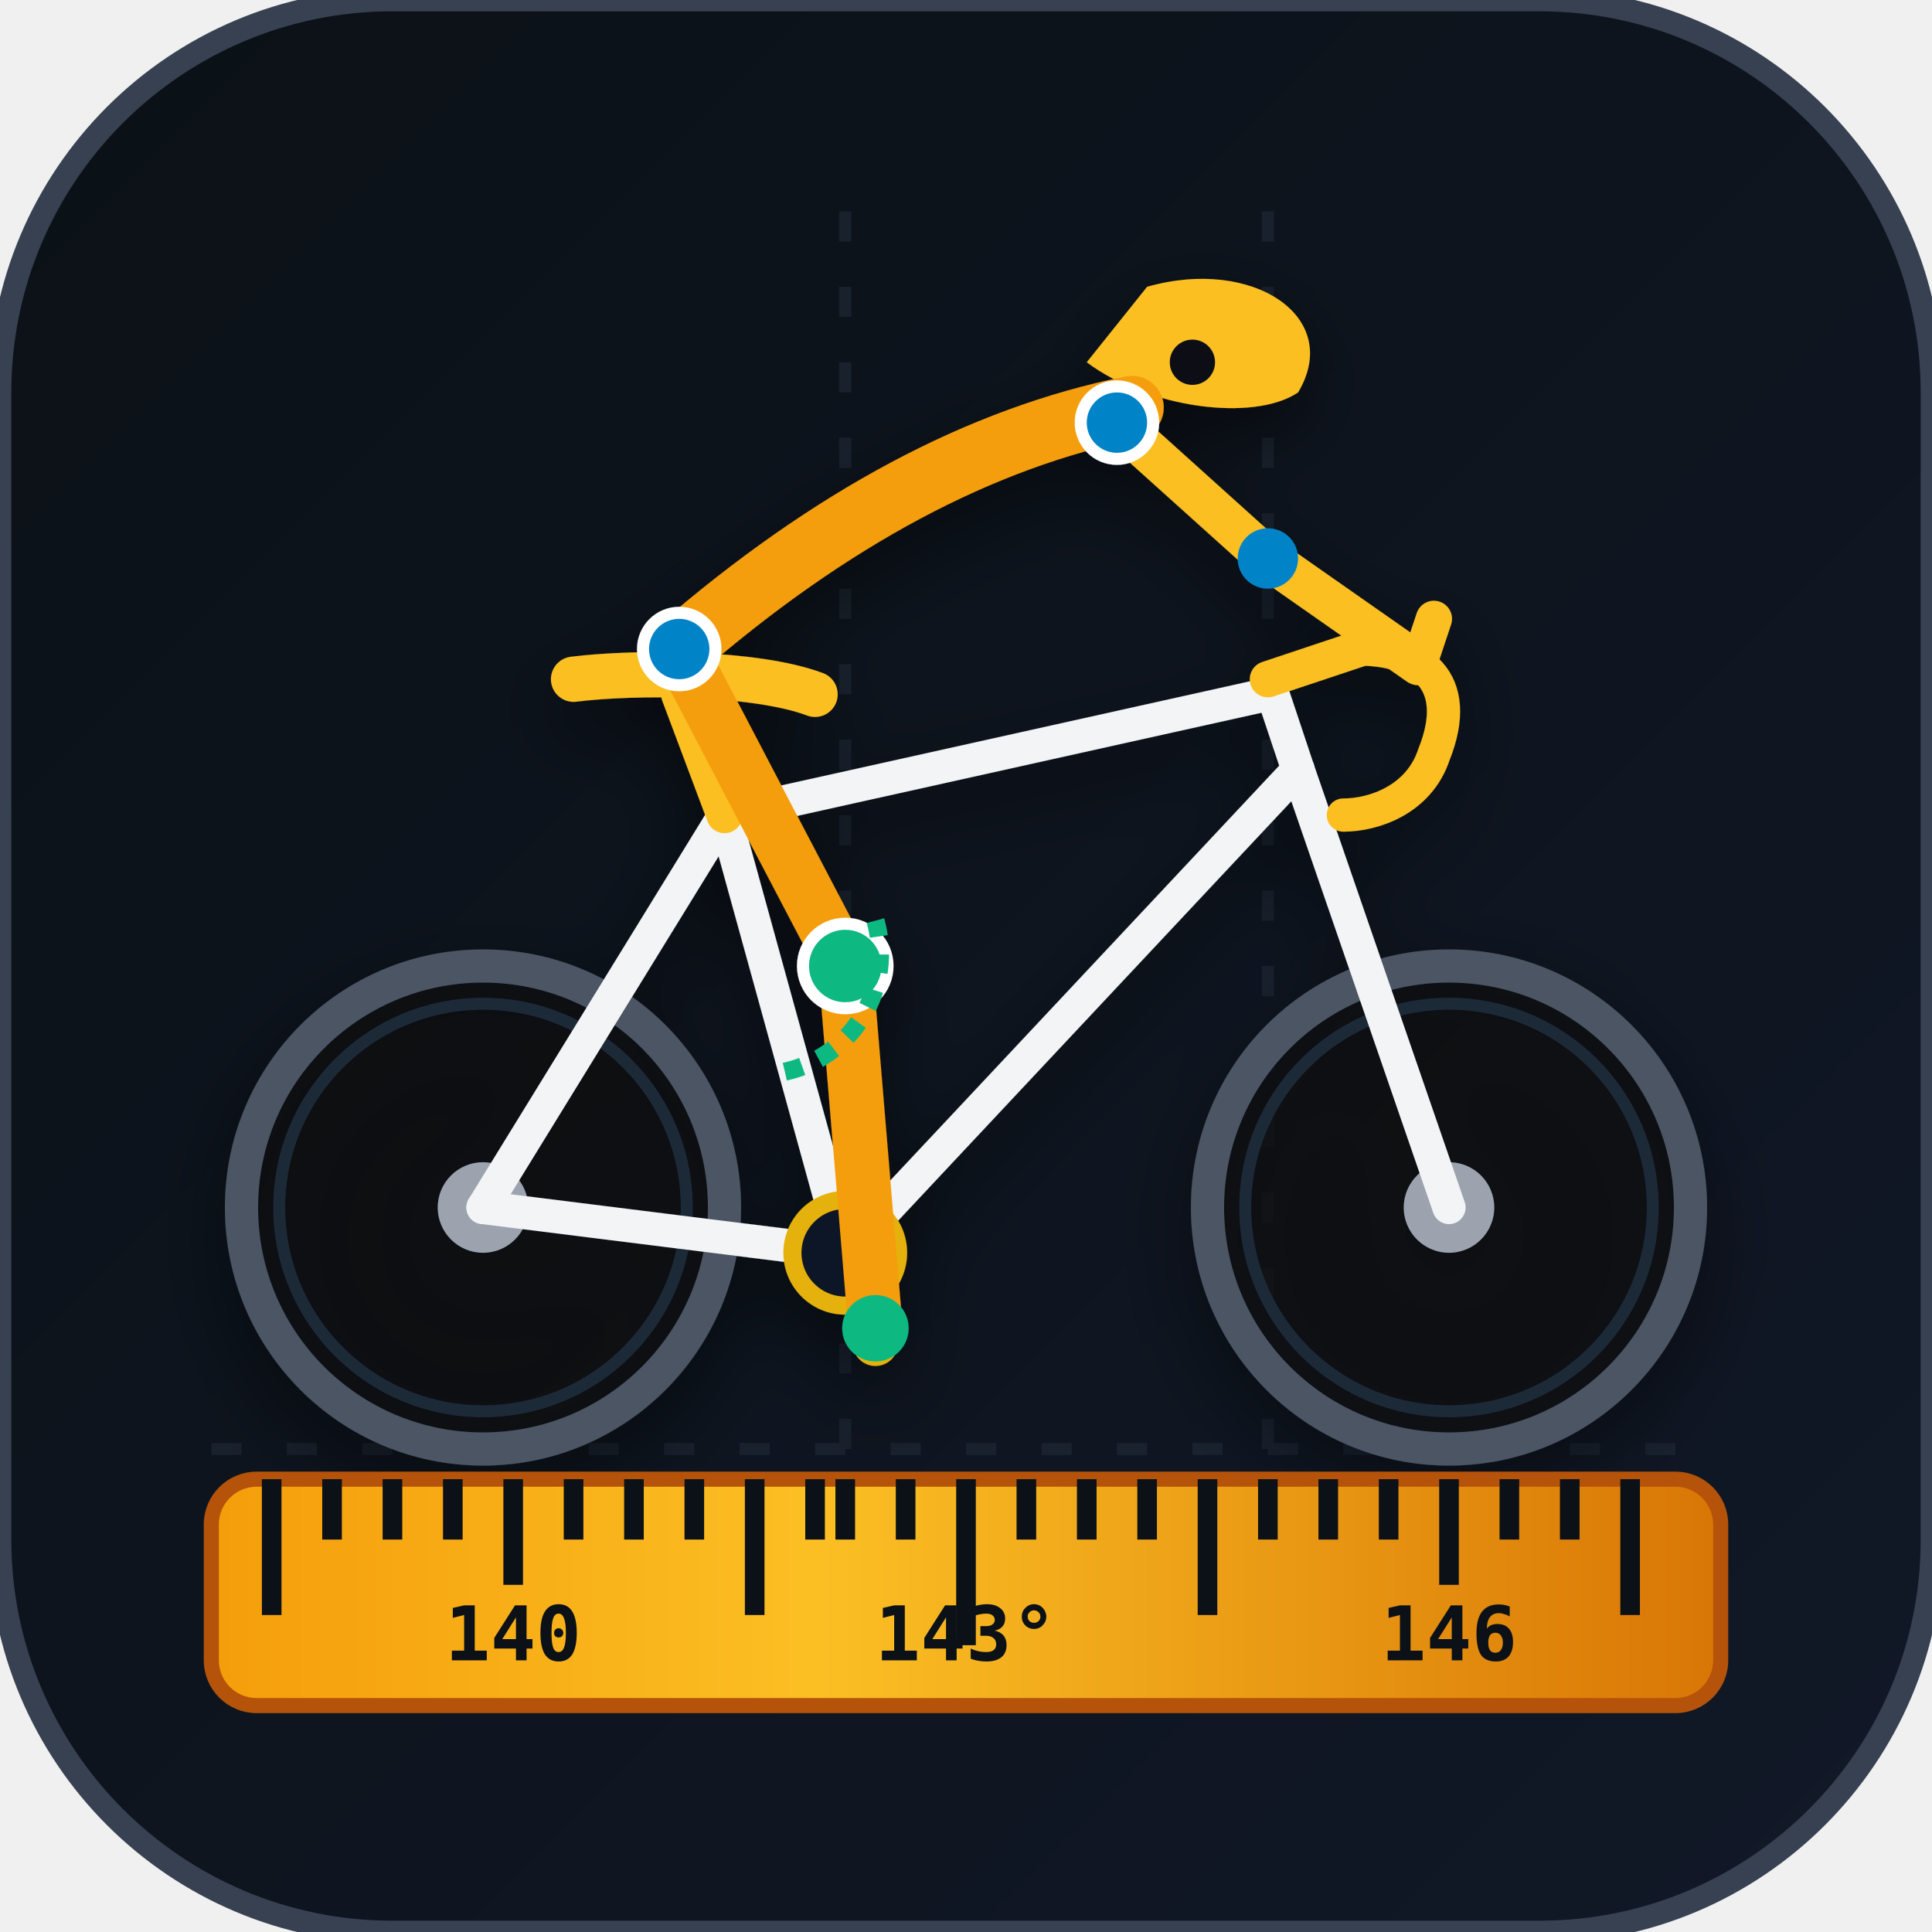
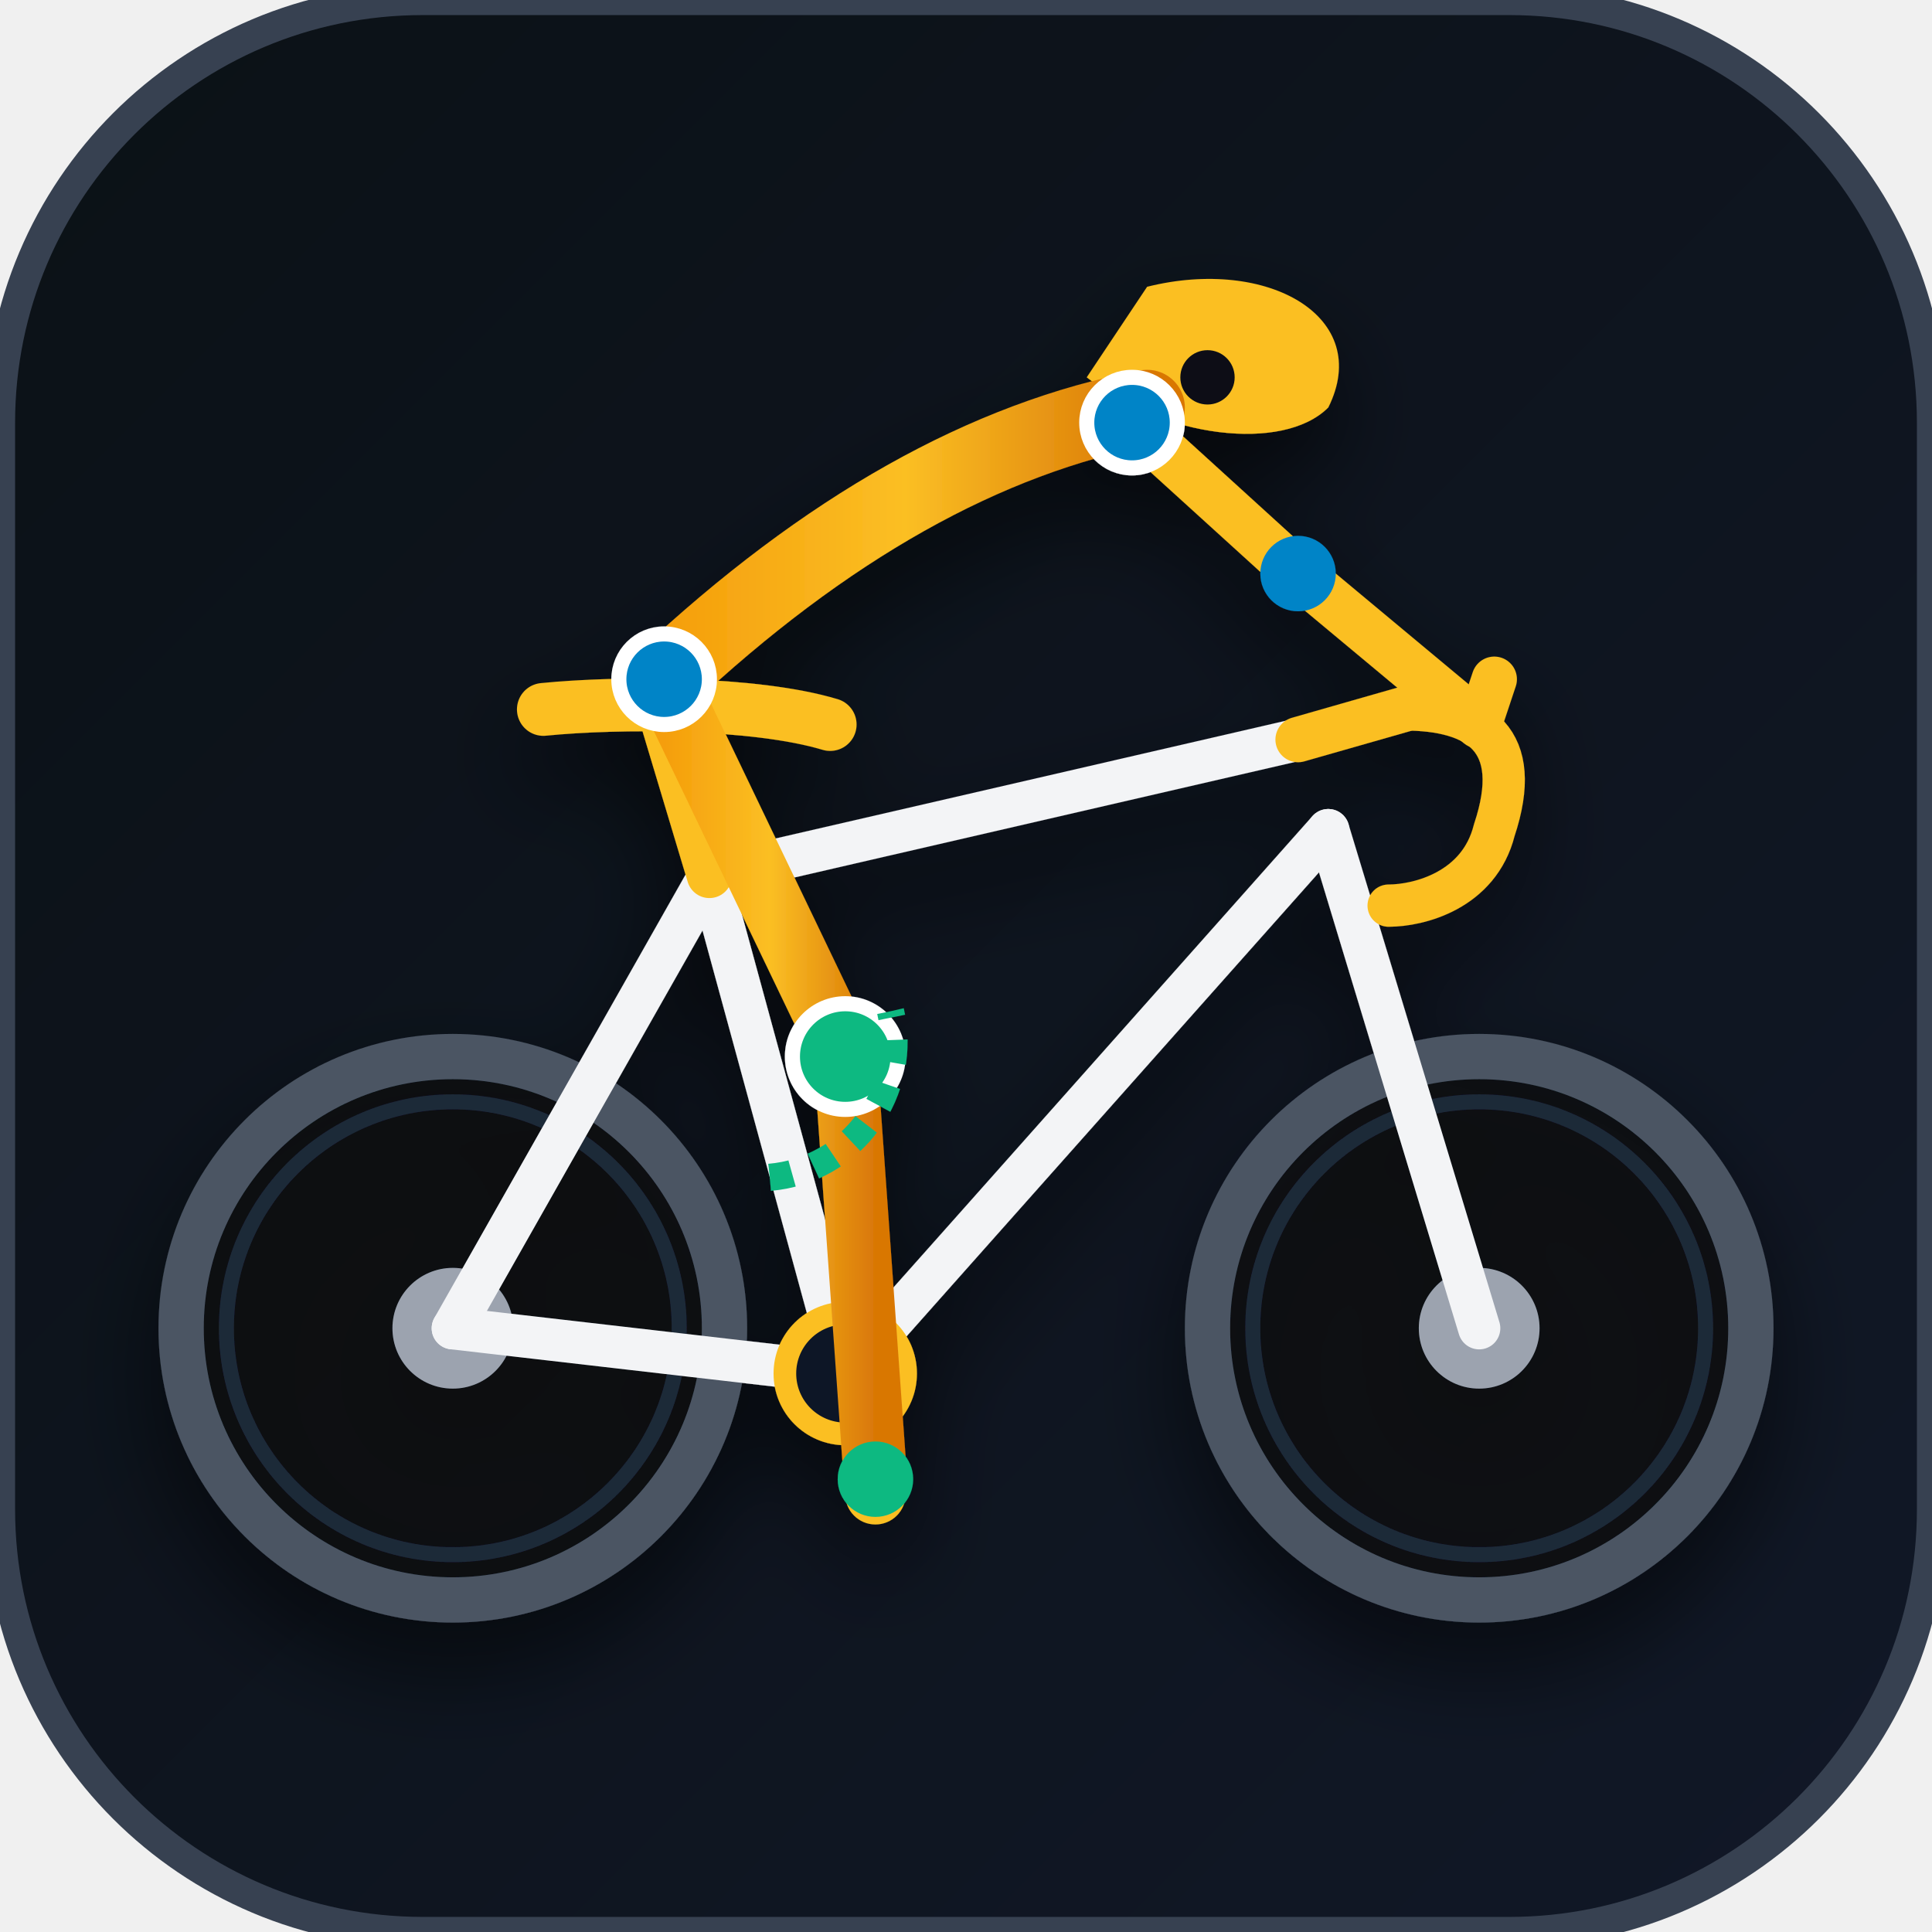
<svg xmlns="http://www.w3.org/2000/svg" viewBox="0 0 128 128">
  <defs>
    <linearGradient id="bgGrad" x1="0%" y1="0%" x2="100%" y2="100%">
      <stop offset="0%" stop-color="#0B1116" />
      <stop offset="100%" stop-color="#111827" />
    </linearGradient>
-     <linearGradient id="tapeGrad" x1="0%" y1="0%" x2="100%" y2="0%">
+     <linearGradient id="cyclistGold" x1="0%" y1="0%" x2="100%" y2="0%">
      <stop offset="0%" stop-color="#F59E0B" />
-       <stop offset="40%" stop-color="#FBBF24" />
+       <stop offset="50%" stop-color="#FBBF24" />
      <stop offset="100%" stop-color="#D97706" />
    </linearGradient>
    <filter id="glow" x="-20%" y="-20%" width="140%" height="140%">
-       <feDropShadow dx="0" dy="2" stdDeviation="2.5" flood-color="#000000" flood-opacity="0.5" />
+       <feDropShadow dx="0" dy="3" stdDeviation="3" flood-color="#000000" flood-opacity="0.6" />
    </filter>
  </defs>
-   <rect width="128" height="128" rx="26" fill="url(#bgGrad)" stroke="#374151" stroke-width="1.5" />
-   <g stroke="#1F2937" stroke-width="0.8" stroke-dasharray="2 3" opacity="0.6">
-     <line x1="14" y1="96" x2="114" y2="96" />
-     <line x1="56" y1="14" x2="56" y2="96" />
-     <line x1="84" y1="14" x2="84" y2="96" />
-   </g>
-   <g filter="url(#glow)">
-     <circle cx="32" cy="80" r="16" stroke="#4B5563" stroke-width="2.2" fill="#0B1116" fill-opacity="0.6" />
-     <circle cx="32" cy="80" r="13.5" stroke="#1F2937" stroke-width="0.8" fill="none" />
-     <circle cx="32" cy="80" r="3" fill="#9CA3AF" />
-     <circle cx="96" cy="80" r="16" stroke="#4B5563" stroke-width="2.2" fill="#0B1116" fill-opacity="0.6" />
-     <circle cx="96" cy="80" r="13.5" stroke="#1F2937" stroke-width="0.8" fill="none" />
-     <circle cx="96" cy="80" r="3" fill="#9CA3AF" />
-     <g stroke="#F3F4F6" stroke-width="2.2" stroke-linecap="round" stroke-linejoin="round" fill="none">
-       <path d="M 32 80 L 56 83" />
-       <path d="M 32 80 L 48 54" />
-       <path d="M 56 83 L 48 54" />
-       <path d="M 56 83 L 86 51" />
-       <path d="M 48 54 L 84 46" />
-       <path d="M 86 51 L 84 45" />
-       <path d="M 86 51 L 96 80" />
-       <path d="M 56 83 L 58 89" stroke="#E5B111" stroke-width="2" />
-       <circle cx="56" cy="83" r="3.5" stroke="#E5B111" stroke-width="1.2" fill="#111827" />
-       <circle cx="58" cy="89" r="1.5" fill="#E5B111" stroke="none" />
+   <rect width="128" height="128" rx="28" fill="url(#bgGrad)" stroke="#374151" stroke-width="2" />
+   <g filter="url(#glow)" transform="translate(0, 4)">
+     <circle cx="30" cy="84" r="18" stroke="#4B5563" stroke-width="3" fill="#0B1116" fill-opacity="0.6" />
+     <circle cx="30" cy="84" r="15" stroke="#1F2937" stroke-width="1" fill="none" />
+     <circle cx="30" cy="84" r="4" fill="#9CA3AF" />
+     <circle cx="98" cy="84" r="18" stroke="#4B5563" stroke-width="3" fill="#0B1116" fill-opacity="0.6" />
+     <circle cx="98" cy="84" r="15" stroke="#1F2937" stroke-width="1" fill="none" />
+     <circle cx="98" cy="84" r="4" fill="#9CA3AF" />
+     <g stroke="#F3F4F6" stroke-width="2.8" stroke-linecap="round" stroke-linejoin="round" fill="none">
+       <path d="M 30 84 L 56 87" />
+       <path d="M 30 84 L 47 54 L 56 87" />
+       <path d="M 56 87 L 88 51" />
+       <path d="M 47 54 L 86 45" />
+       <path d="M 88 51 L 98 84" />
+       <path d="M 47 54 L 44 44" stroke="#FBBF24" stroke-width="3" />
+       <path d="M 36 43 C 41 42.5 50 42.5 55 44" stroke="#FBBF24" stroke-width="3.5" stroke-linecap="round" />
+       <path d="M 86 45 L 93 43" stroke="#FBBF24" stroke-width="3" />
+       <path d="M 93 43 C 98 43 101 45 99 51 C 98 55 94 56 92 56" stroke="#FBBF24" stroke-width="2.8" stroke-linecap="round" />
+       <path d="M 98 44 L 99 41" stroke="#FBBF24" stroke-width="3" />
    </g>
-     <path d="M 48 54 L 45 46" stroke="#FBBF24" stroke-width="2.4" stroke-linecap="round" />
-     <path d="M 38 45 C 42 44.5 50 44.5 54 46" stroke="#FBBF24" stroke-width="3" stroke-linecap="round" fill="none" />
-     <path d="M 84 45 L 90 43" stroke="#FBBF24" stroke-width="2.4" stroke-linecap="round" />
-     <path d="M 90 43 C 94 43 97 45 95 50 C 94 53 91 54 89 54" stroke="#FBBF24" stroke-width="2.2" stroke-linecap="round" fill="none" />
-     <path d="M 94 44 L 95 41" stroke="#FBBF24" stroke-width="2.4" stroke-linecap="round" />
-     <path d="M 76 19 C 83 17 89 21 86 26 C 83 28 76 27 72 24 Z" fill="#FBBF24" />
-     <circle cx="79" cy="24" r="1.5" fill="#0B1116" />
-     <path d="M 45 43 Q 60 30 75 27" stroke="#F59E0B" stroke-width="4.2" stroke-linecap="round" stroke-linejoin="round" fill="none" />
-     <path d="M 74 28 L 84 37 L 94 44" stroke="#FBBF24" stroke-width="2.8" stroke-linecap="round" stroke-linejoin="round" fill="none" />
-     <path d="M 45 43 L 56 64 L 58 88" stroke="#F59E0B" stroke-width="3.6" stroke-linecap="round" stroke-linejoin="round" fill="none" />
-     <circle cx="56" cy="64" r="2.8" fill="#10B981" stroke="#FFFFFF" stroke-width="0.8" />
-     <circle cx="45" cy="43" r="2.4" fill="#0284C7" stroke="#FFFFFF" stroke-width="0.8" />
-     <circle cx="74" cy="28" r="2.4" fill="#0284C7" stroke="#FFFFFF" stroke-width="0.8" />
-     <circle cx="84" cy="37" r="2" fill="#0284C7" />
-     <circle cx="58" cy="88" r="2.2" fill="#10B981" />
-     <path d="M 52 71 A 8 8 0 0 0 58 61" fill="none" stroke="#10B981" stroke-width="1.2" stroke-dasharray="1.2 1.2" />
-   </g>
-   <g transform="translate(0, 0)">
-     <rect x="14" y="98" width="100" height="15" rx="3" fill="url(#tapeGrad)" stroke="#B45309" stroke-width="1" />
-     <path d="       M 18 98 L 18 107       M 22 98 L 22 102       M 26 98 L 26 102       M 30 98 L 30 102       M 34 98 L 34 105       M 38 98 L 38 102       M 42 98 L 42 102       M 46 98 L 46 102       M 50 98 L 50 107       M 54 98 L 54 102       M 56 98 L 56 102       M 60 98 L 60 102       M 64 98 L 64 109       M 68 98 L 68 102       M 72 98 L 72 102       M 76 98 L 76 102       M 80 98 L 80 107       M 84 98 L 84 102       M 88 98 L 88 102       M 92 98 L 92 102       M 96 98 L 96 105       M 100 98 L 100 102       M 104 98 L 104 102       M 108 98 L 108 107     " stroke="#0B1116" stroke-width="1.3" stroke-linecap="butt" />
-     <text x="34" y="110" font-family="'JetBrains Mono', monospace" font-size="5" font-weight="800" fill="#0B1116" text-anchor="middle">140</text>
-     <text x="64" y="110" font-family="'JetBrains Mono', monospace" font-size="5" font-weight="800" fill="#0B1116" text-anchor="middle">143°</text>
-     <text x="96" y="110" font-family="'JetBrains Mono', monospace" font-size="5" font-weight="800" fill="#0B1116" text-anchor="middle">146</text>
+     <path d="M 56 87 L 58 95" stroke="#FBBF24" stroke-width="2.5" stroke-linecap="round" />
+     <circle cx="56" cy="87" r="4" stroke="#FBBF24" stroke-width="1.5" fill="#111827" />
+     <circle cx="58" cy="95" r="2" fill="#FBBF24" />
+     <path d="M 76 15 C 84 13 91 17 88 23 C 85 26 77 25 72 21 Z" fill="#FBBF24" />
+     <circle cx="80" cy="21" r="1.8" fill="#0B1116" />
+     <path d="M 44 41 Q 60 26 76 23" stroke="url(#cyclistGold)" stroke-width="5" stroke-linecap="round" stroke-linejoin="round" fill="none" />
+     <path d="M 75 24 L 86 34 L 98 44" stroke="#FBBF24" stroke-width="3.2" stroke-linecap="round" stroke-linejoin="round" fill="none" />
+     <path d="M 44 41 L 56 66 L 58 94" stroke="url(#cyclistGold)" stroke-width="4.2" stroke-linecap="round" stroke-linejoin="round" fill="none" />
+     <circle cx="56" cy="66" r="3.5" fill="#10B981" stroke="#FFFFFF" stroke-width="1" />
+     <circle cx="44" cy="41" r="3" fill="#0284C7" stroke="#FFFFFF" stroke-width="1" />
+     <circle cx="75" cy="24" r="3" fill="#0284C7" stroke="#FFFFFF" stroke-width="1" />
+     <circle cx="86" cy="34" r="2.5" fill="#0284C7" />
+     <circle cx="58" cy="94" r="2.5" fill="#10B981" />
+     <path d="M 51 74 A 9 9 0 0 0 59 63" fill="none" stroke="#10B981" stroke-width="1.8" stroke-dasharray="1.5 1.5" />
  </g>
</svg>
